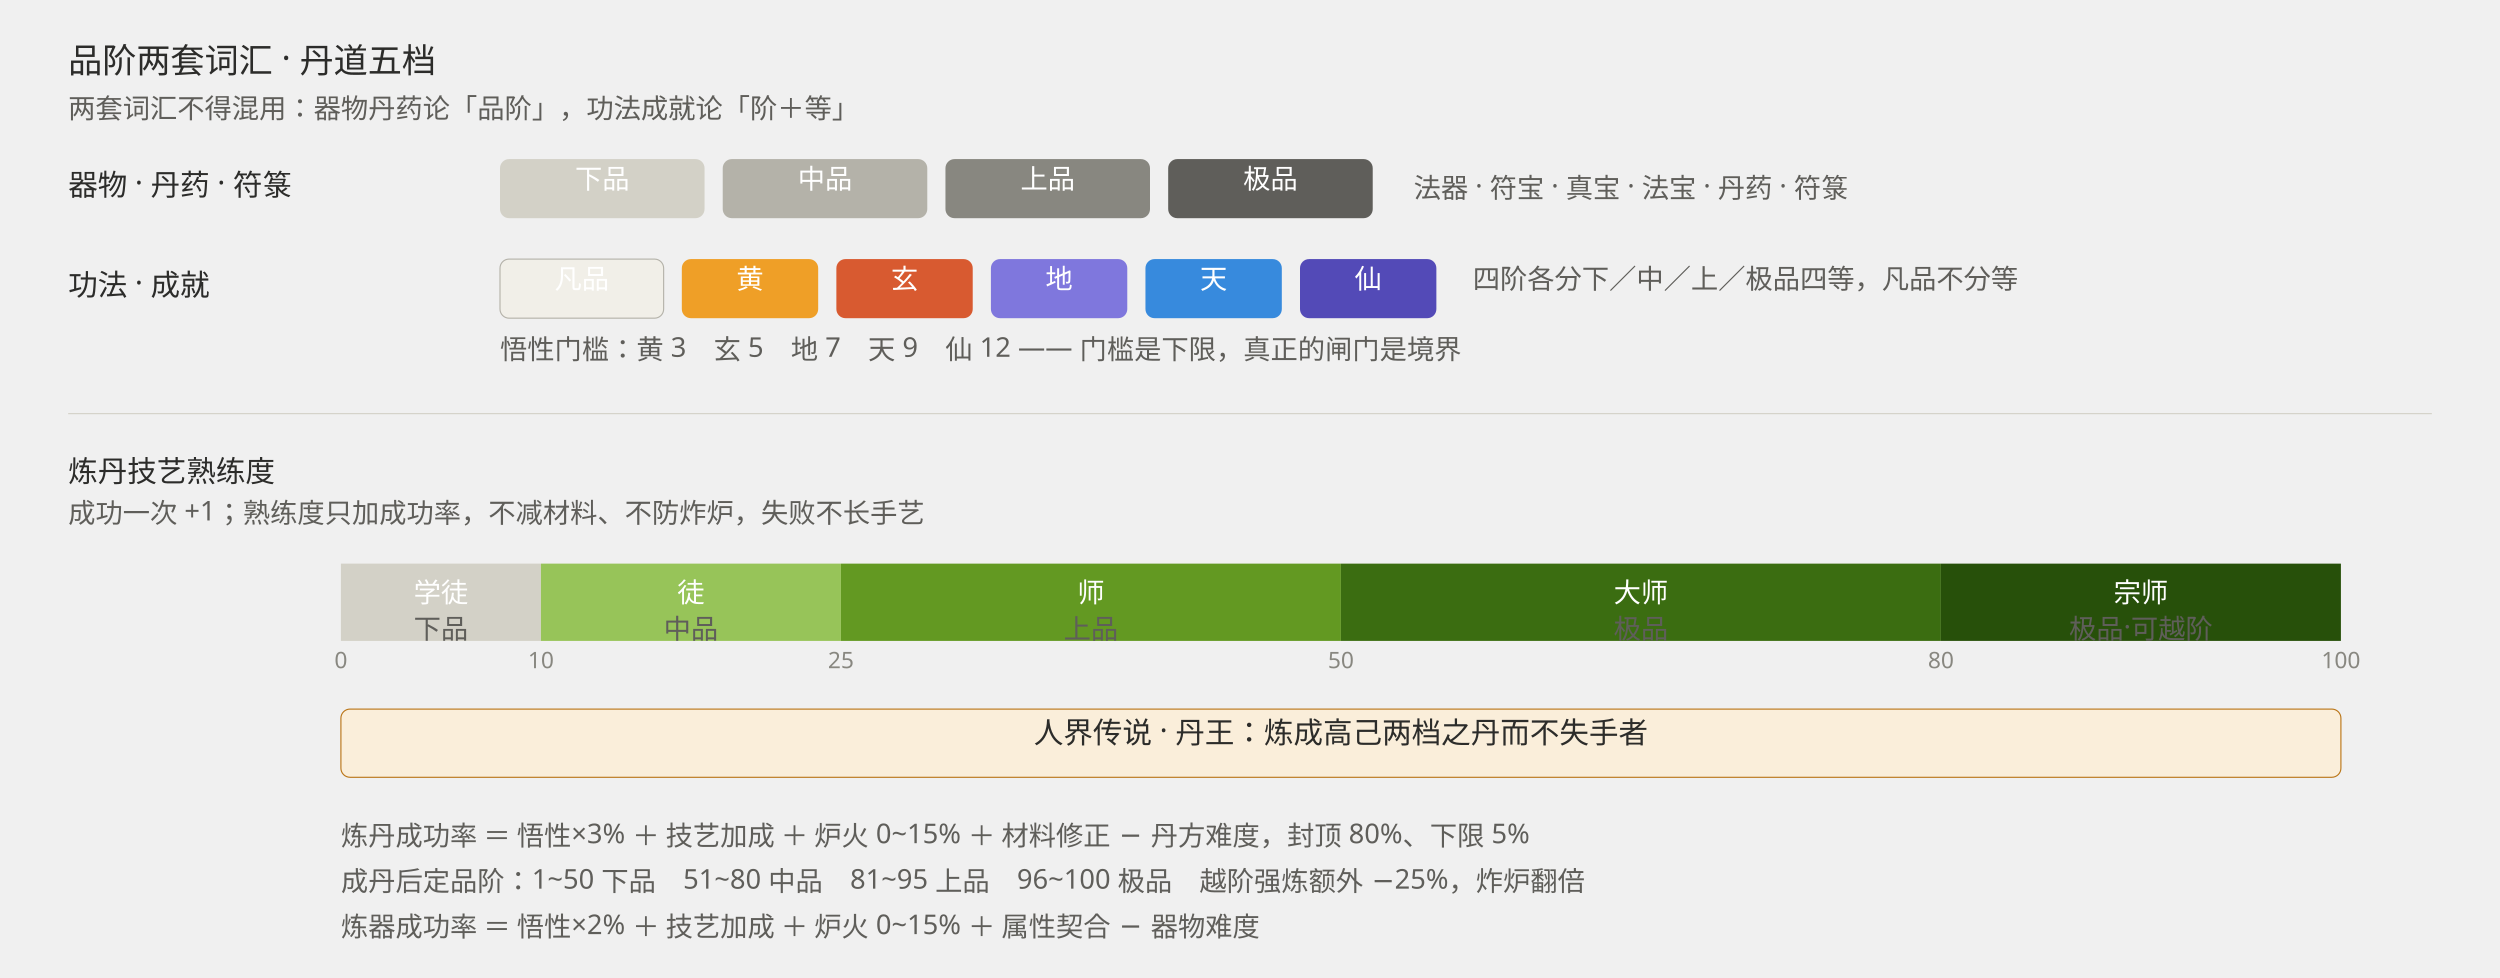
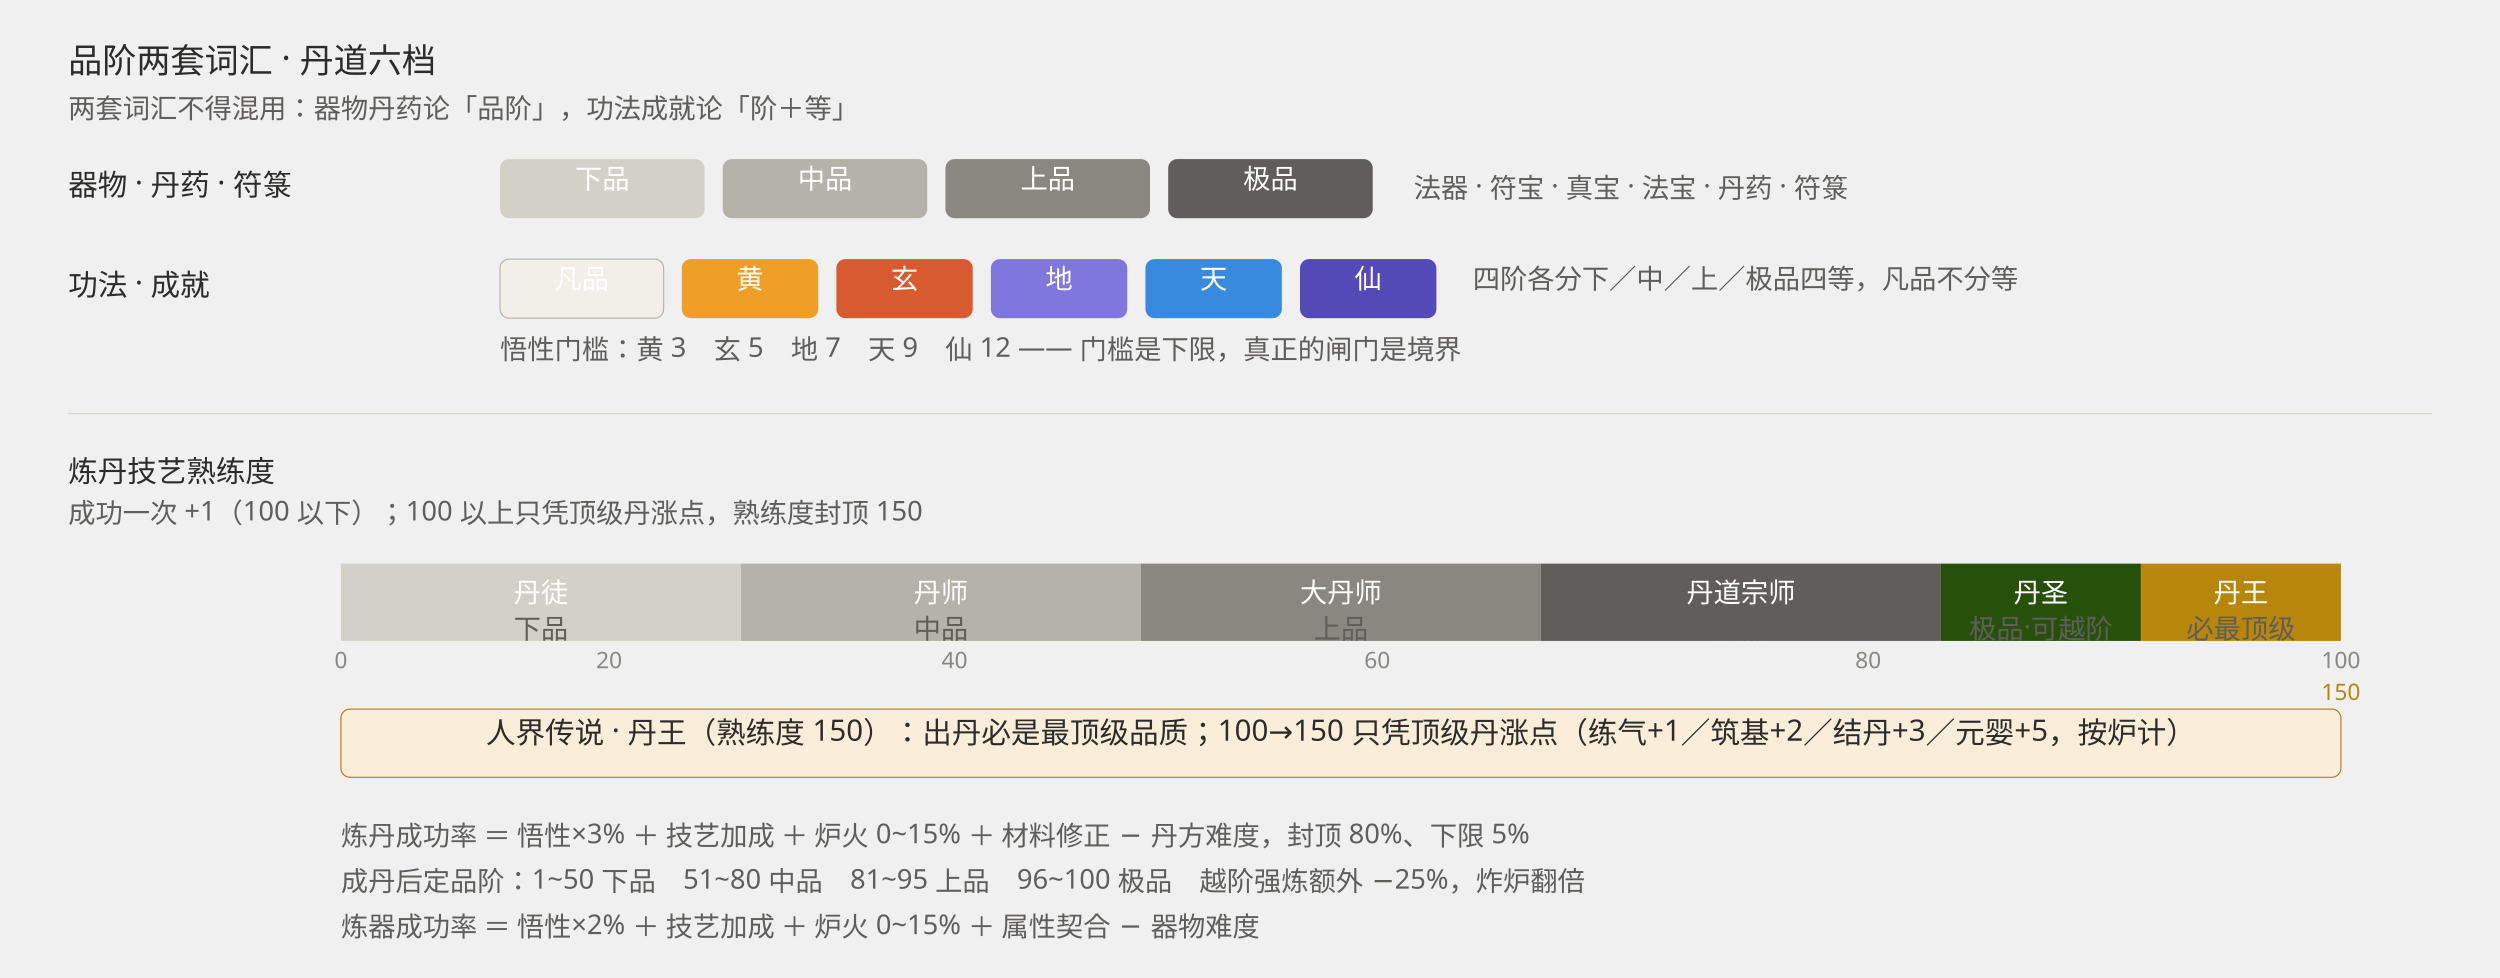
<svg xmlns="http://www.w3.org/2000/svg" viewBox="0 0 1100 430" width="1100" role="img">
  <style>
text{font-family:"PingFang SC","Microsoft YaHei","Hiragino Sans GB",sans-serif}
.t{font-size:15px;font-weight:500;fill:#2C2C2A}
.s{font-size:12px;fill:#5F5E5A}
.n{font-size:13px;fill:#2C2C2A}
.v{font-size:12px;fill:#FFFFFF}
</style>
-   <text class="t" x="30" y="32">品阶两套词汇 · 丹道五档</text>
+   <text class="t" x="30" y="32">品阶两套词汇 · 丹道六档</text>
  <text class="s" x="30" y="52">两套词汇不得混用：器物丹药论「品阶」，功法成就论「阶＋等」</text>
  <text class="n" x="30" y="86">器物 · 丹药 · 符箓</text>
  <rect x="220" y="70" width="90" height="26" rx="4" fill="#D3D1C7" />
  <text class="v" x="265" y="83" text-anchor="middle" fill="#2C2C2A">下品</text>
  <rect x="318" y="70" width="90" height="26" rx="4" fill="#B4B2A9" />
  <text class="v" x="363" y="83" text-anchor="middle" fill="#2C2C2A">中品</text>
  <rect x="416" y="70" width="90" height="26" rx="4" fill="#888780" />
  <text class="v" x="461" y="83" text-anchor="middle">上品</text>
  <rect x="514" y="70" width="90" height="26" rx="4" fill="#5F5E5A" />
  <text class="v" x="559" y="83" text-anchor="middle">极品</text>
  <text class="s" x="622" y="87">法器 · 符宝 · 真宝 · 法宝 · 丹药 · 符箓</text>
  <text class="n" x="30" y="130">功法 · 成就</text>
  <rect x="220" y="114" width="72" height="26" rx="4" fill="#F1EFE8" stroke="#B4B2A9" stroke-width="0.5" />
  <text class="v" x="256" y="127" text-anchor="middle" fill="#2C2C2A">凡品</text>
  <rect x="300" y="114" width="60" height="26" rx="4" fill="#EF9F27" />
  <text class="v" x="330" y="127" text-anchor="middle" font-size="11">黄</text>
  <rect x="368" y="114" width="60" height="26" rx="4" fill="#D85A30" />
  <text class="v" x="398" y="127" text-anchor="middle" font-size="11">玄</text>
  <rect x="436" y="114" width="60" height="26" rx="4" fill="#7F77DD" />
  <text class="v" x="466" y="127" text-anchor="middle" font-size="11">地</text>
  <rect x="504" y="114" width="60" height="26" rx="4" fill="#378ADD" />
  <text class="v" x="534" y="127" text-anchor="middle" font-size="11">天</text>
  <rect x="572" y="114" width="60" height="26" rx="4" fill="#534AB7" />
  <text class="v" x="602" y="127" text-anchor="middle" font-size="11">仙</text>
  <text class="s" x="648" y="127">四阶各分下／中／上／极品四等，凡品不分等</text>
  <text class="s" x="220" y="158">悟性门槛：黄 3　玄 5　地 7　天 9　仙 12 —— 门槛是下限，真正的闸门是境界</text>
  <line x1="30" y1="182" x2="1070" y2="182" stroke="#D3D1C7" stroke-width="0.5" />
  <text class="n" x="30" y="212">炼丹技艺熟练度</text>
-   <text class="s" x="30" y="230">成功一次 +1；熟练度只加成功率，不减材料、不防炸炉，失败不长手艺</text>
+   <text class="s" x="30" y="230">成功一次 +1（100 以下）；100 以上只凭顶级丹涨点，熟练度封顶 150</text>
  <rect x="150" y="248" width="880" height="34" rx="4" fill="#F1EFE8" />
  <g font-size="10" fill="#888780">
    <text x="150" y="294" text-anchor="middle">0</text>
-     <text x="238" y="294" text-anchor="middle">10</text>
-     <text x="370" y="294" text-anchor="middle">25</text>
-     <text x="590" y="294" text-anchor="middle">50</text>
-     <text x="854" y="294" text-anchor="middle">80</text>
+     <text x="268" y="294" text-anchor="middle">20</text>
+     <text x="420" y="294" text-anchor="middle">40</text>
+     <text x="606" y="294" text-anchor="middle">60</text>
+     <text x="822" y="294" text-anchor="middle">80</text>
    <text x="1030" y="294" text-anchor="middle">100</text>
+     <text x="1030" y="308" text-anchor="middle" fill="#B8860B">150</text>
  </g>
-   <rect x="150" y="248" width="88" height="34" fill="#D3D1C7" />
-   <rect x="238" y="248" width="132" height="34" fill="#97C459" />
-   <rect x="370" y="248" width="220" height="34" fill="#639922" />
-   <rect x="590" y="248" width="264" height="34" fill="#3B6D11" />
-   <rect x="854" y="248" width="176" height="34" fill="#27500A" />
-   <text class="v" x="194" y="265" text-anchor="middle" fill="#2C2C2A">学徒</text>
-   <text class="v" x="304" y="265" text-anchor="middle">徒</text>
-   <text class="v" x="480" y="265" text-anchor="middle">师</text>
-   <text class="v" x="722" y="265" text-anchor="middle">大师</text>
-   <text class="v" x="942" y="265" text-anchor="middle">宗师</text>
-   <text class="s" x="194" y="281" text-anchor="middle" font-size="10">下品</text>
-   <text class="s" x="304" y="281" text-anchor="middle" font-size="10">中品</text>
-   <text class="s" x="480" y="281" text-anchor="middle" font-size="10">上品</text>
-   <text class="s" x="722" y="281" text-anchor="middle" font-size="10">极品</text>
-   <text class="s" x="942" y="281" text-anchor="middle" font-size="10">极品·可越阶</text>
+   <rect x="150" y="248" width="176" height="34" fill="#D3D1C7" />
+   <rect x="326" y="248" width="176" height="34" fill="#B4B2A9" />
+   <rect x="502" y="248" width="176" height="34" fill="#888780" />
+   <rect x="678" y="248" width="176" height="34" fill="#5F5E5A" />
+   <rect x="854" y="248" width="88" height="34" fill="#27500A" />
+   <rect x="942" y="248" width="88" height="34" fill="#B8860B" />
+   <text class="v" x="238" y="265" text-anchor="middle" fill="#2C2C2A">丹徒</text>
+   <text class="v" x="414" y="265" text-anchor="middle" fill="#2C2C2A">丹师</text>
+   <text class="v" x="590" y="265" text-anchor="middle">大丹师</text>
+   <text class="v" x="766" y="265" text-anchor="middle">丹道宗师</text>
+   <text class="v" x="898" y="265" text-anchor="middle">丹圣</text>
+   <text class="v" x="986" y="265" text-anchor="middle">丹王</text>
+   <text class="s" x="238" y="281" text-anchor="middle" font-size="10">下品</text>
+   <text class="s" x="414" y="281" text-anchor="middle" font-size="10">中品</text>
+   <text class="s" x="590" y="281" text-anchor="middle" font-size="10">上品</text>
+   <text class="s" x="766" y="281" text-anchor="middle" font-size="10">极品</text>
+   <text class="s" x="898" y="281" text-anchor="middle" font-size="10">极品·可越阶</text>
+   <text class="s" x="986" y="281" text-anchor="middle" font-size="10">必最顶级</text>
  <rect x="150" y="312" width="880" height="30" rx="4" fill="#FAEEDA" stroke="#BA7517" stroke-width="0.5" />
-   <text class="n" x="590" y="327" text-anchor="middle" fill="#633806">人界传说 · 丹王：炼成高己两档之丹而不失手者</text>
+   <text class="n" x="590" y="327" text-anchor="middle" fill="#633806">人界传说 · 丹王（熟练度 150）：出丹必是最顶级品质；100→150 只凭顶级丹涨点（练气+1／筑基+2／结丹+3／元婴+5，按炉计）</text>
  <text class="s" x="150" y="372">炼丹成功率 ＝ 悟性×3% ＋ 技艺加成 ＋ 炉火 0~15% ＋ 材料修正 − 丹方难度，封顶 80%、下限 5%</text>
  <text class="s" x="150" y="392">成丹后定品阶：1~50 下品　51~80 中品　81~95 上品　96~100 极品　越阶强炼额外 −25%，炸炉翻倍</text>
  <text class="s" x="150" y="412">炼器成功率 ＝ 悟性×2% ＋ 技艺加成 ＋ 炉火 0~15% ＋ 属性契合 − 器物难度</text>
</svg>
